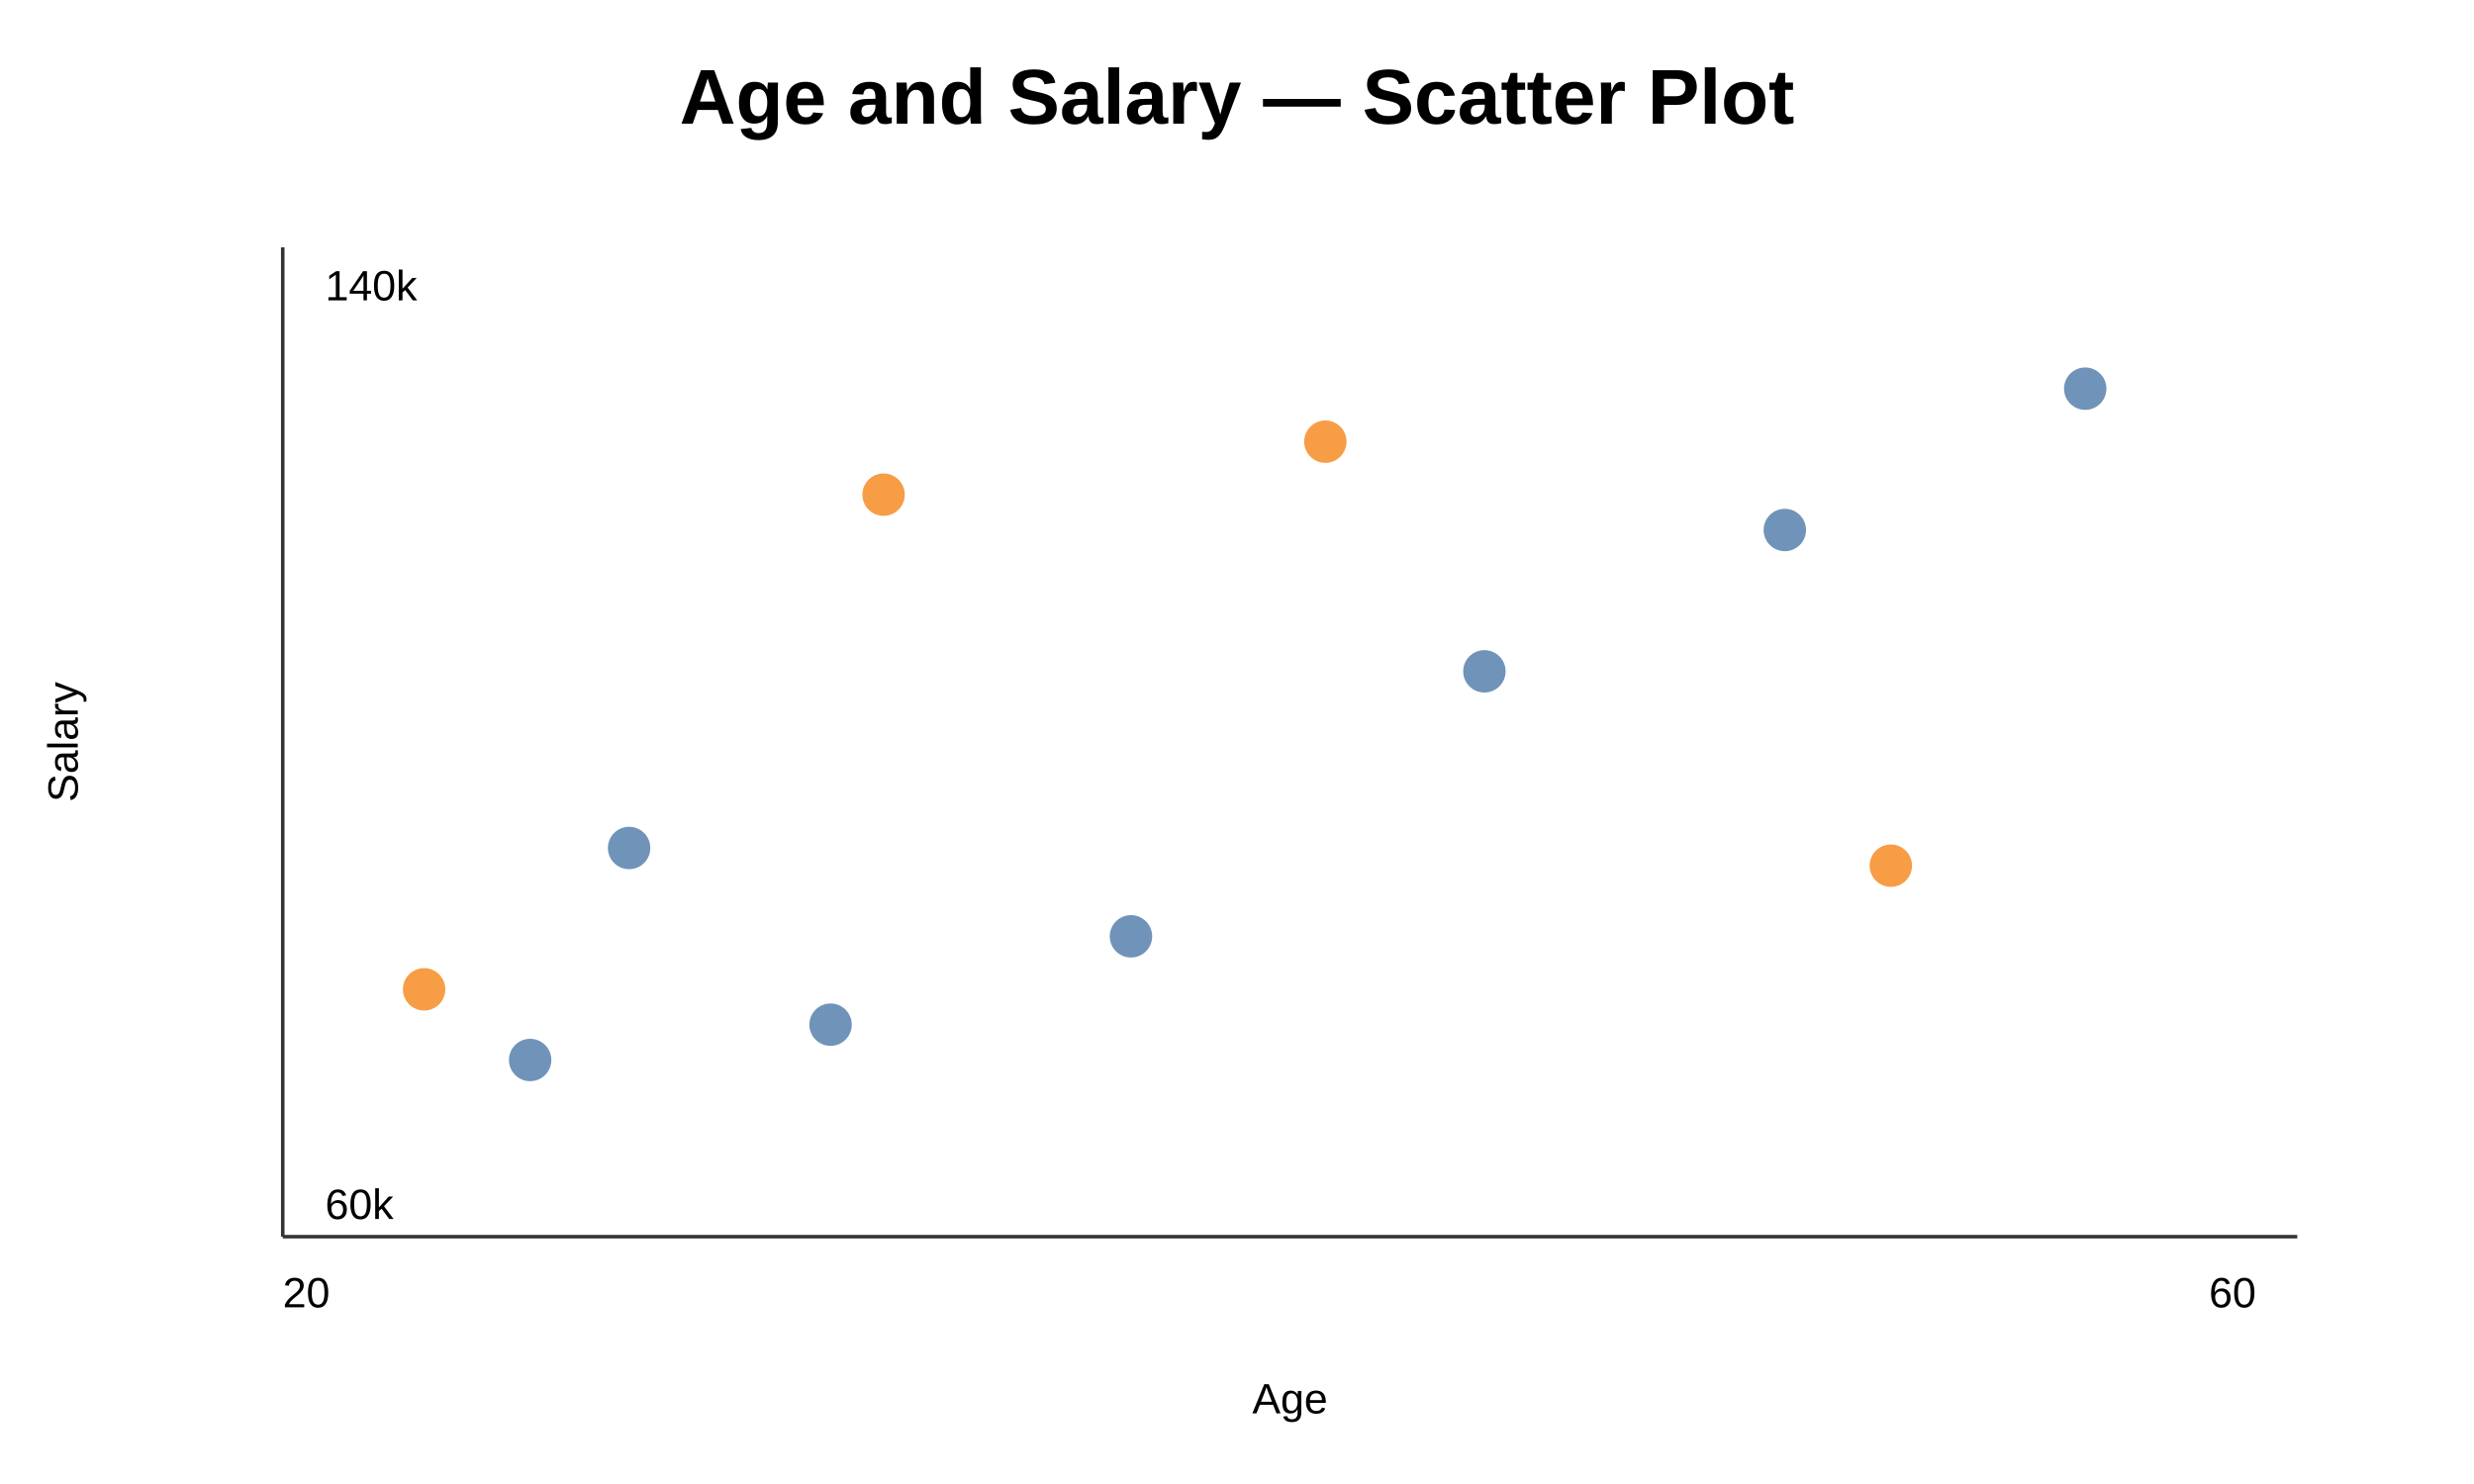
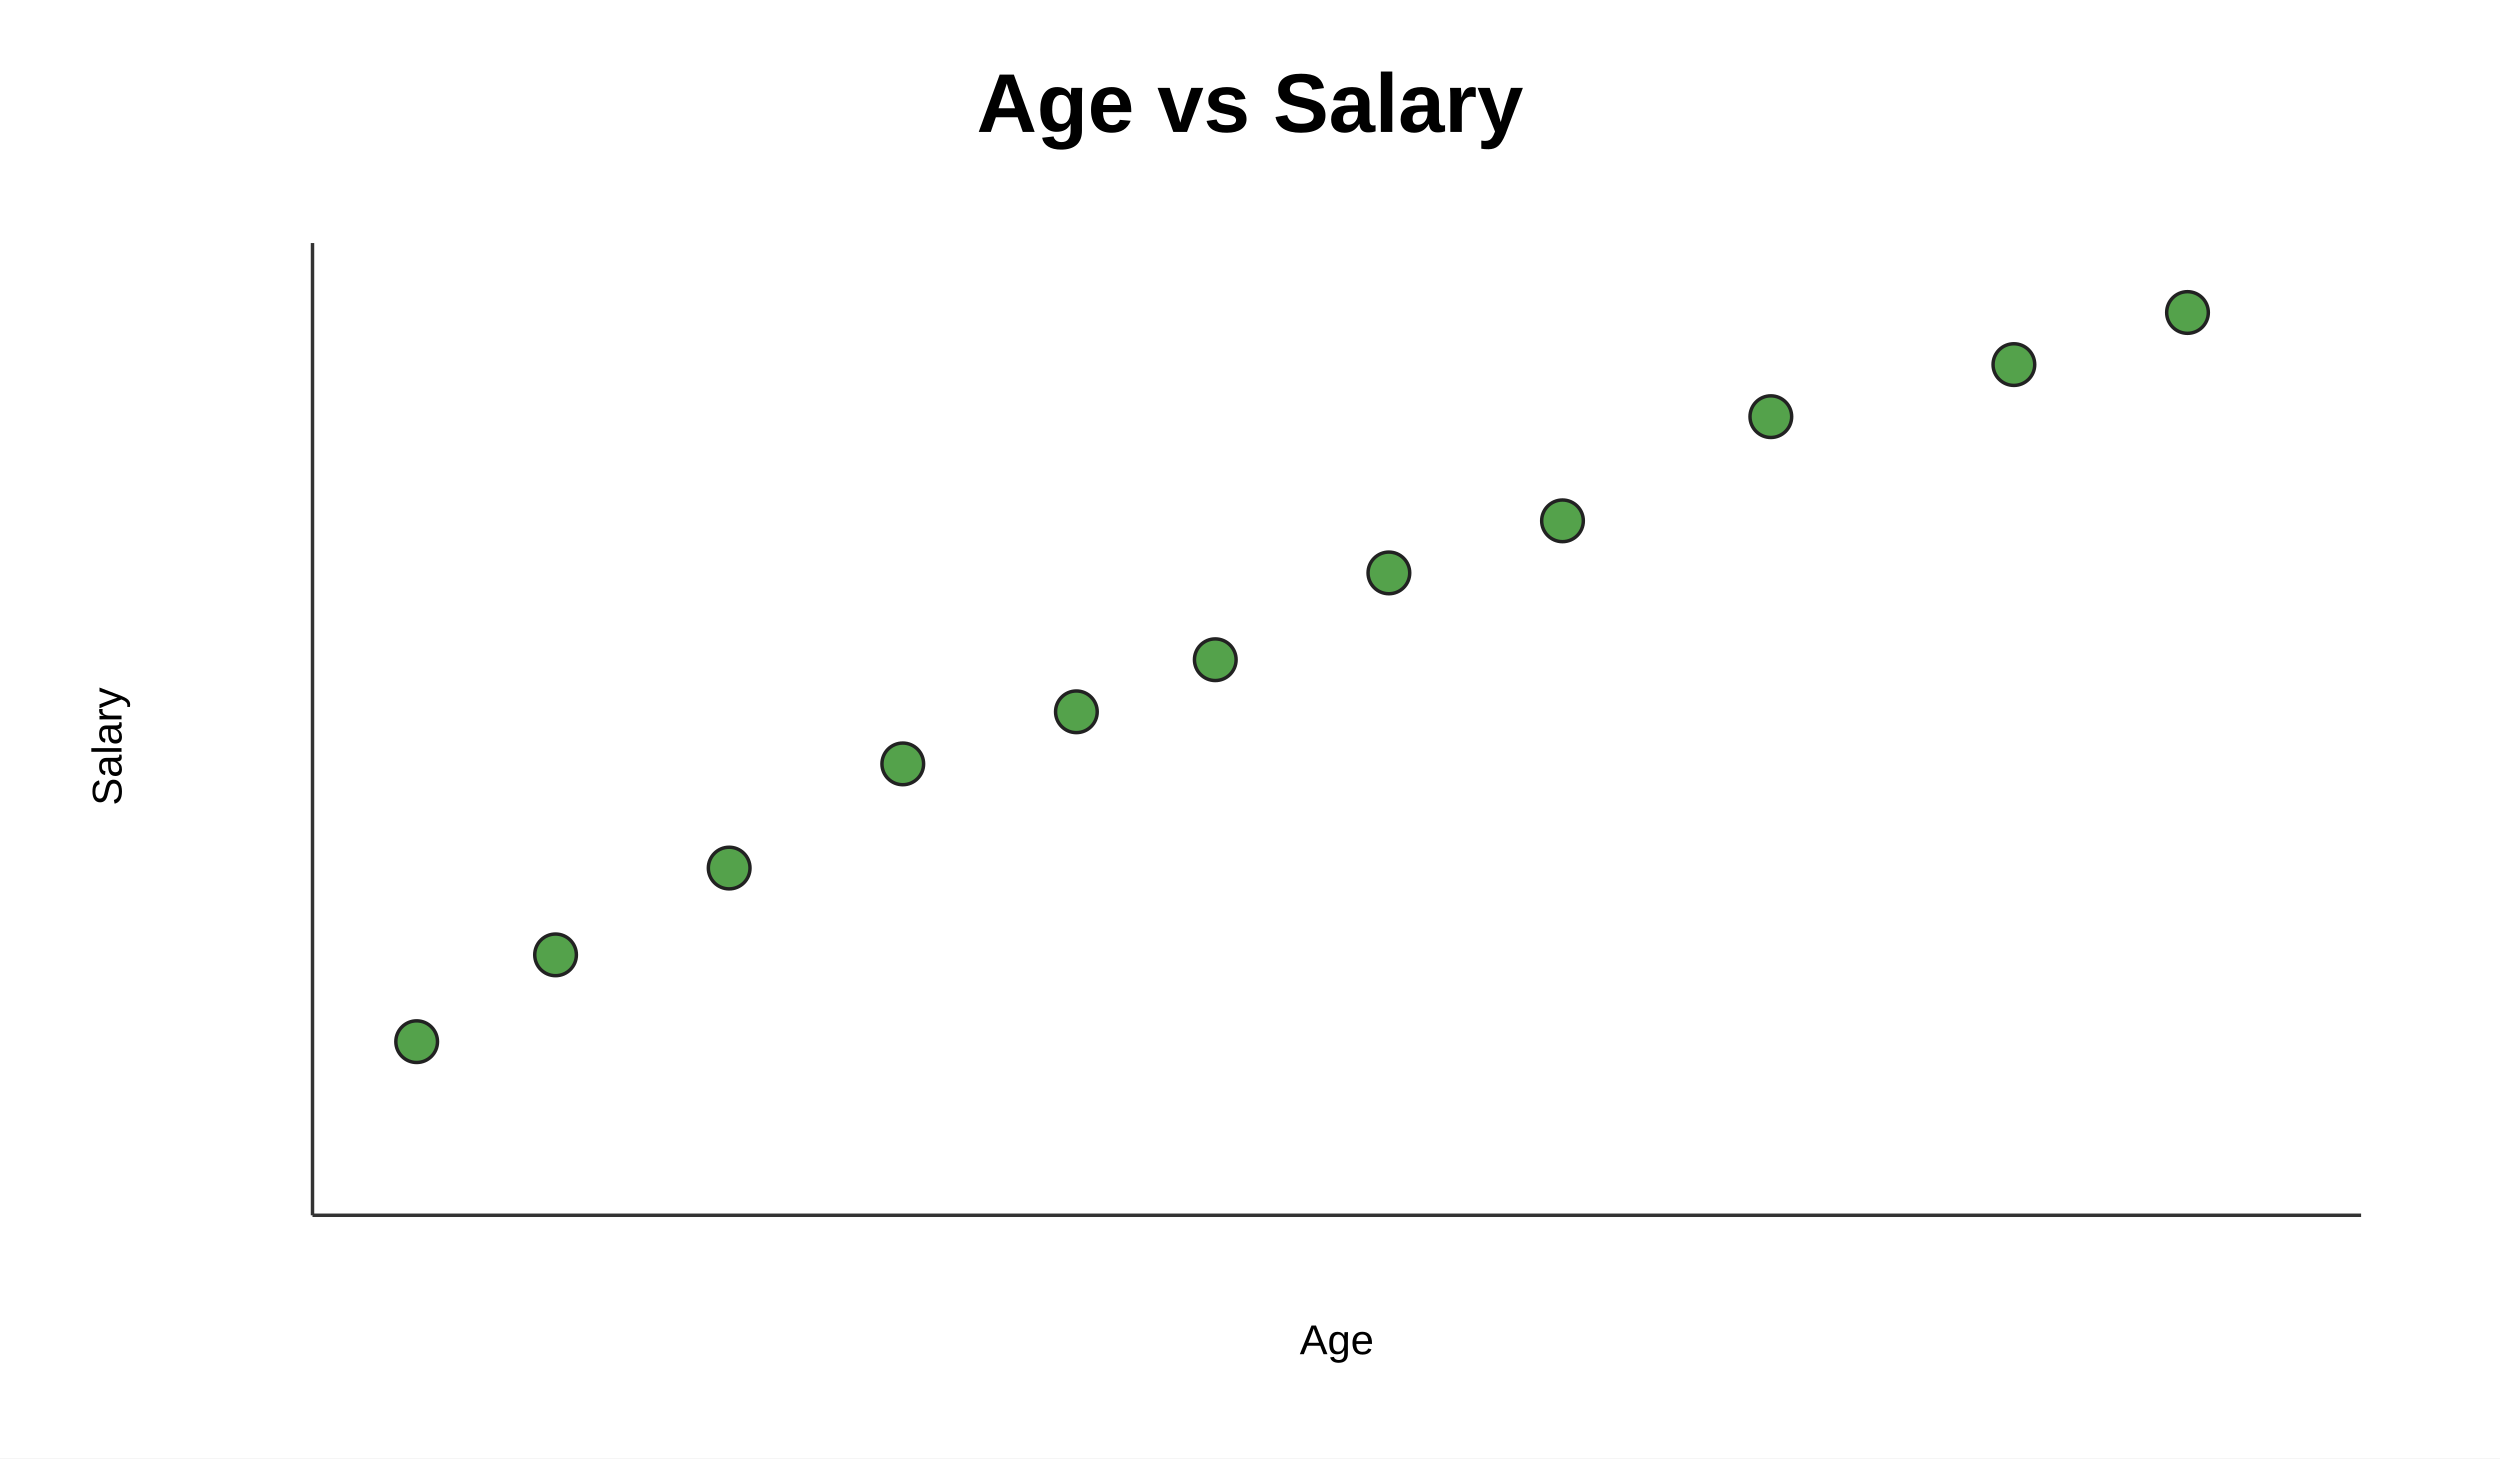
- <svg xmlns="http://www.w3.org/2000/svg" width="700" height="420" viewBox="0 0 700 420">
+ <svg xmlns="http://www.w3.org/2000/svg" width="720" height="420" viewBox="0 0 720 420">
  <rect width="100%" height="100%" fill="white" />
-   <text x="350" y="35" text-anchor="middle" font-family="Arial" font-size="22" font-weight="bold">Age and Salary — Scatter Plot</text>
-   <line x1="80" y1="350" x2="650" y2="350" stroke="#333" />
-   <line x1="80" y1="70" x2="80" y2="350" stroke="#333" />
-   <text x="365" y="400" text-anchor="middle" font-family="Arial">Age</text>
-   <text x="22" y="210" transform="rotate(-90 22 210)" text-anchor="middle" font-family="Arial">Salary</text>
-   <text x="80" y="370" font-family="Arial">20</text>
-   <text x="625" y="370" font-family="Arial">60</text>
-   <text x="92" y="345" font-family="Arial">60k</text>
-   <text x="92" y="85" font-family="Arial">140k</text>
-   <g fill="#4C78A8" opacity="0.8">
-     <circle cx="150" cy="300" r="6" />
-     <circle cx="178" cy="240" r="6" />
-     <circle cx="235" cy="290" r="6" />
-     <circle cx="320" cy="265" r="6" />
-     <circle cx="420" cy="190" r="6" />
-     <circle cx="505" cy="150" r="6" />
-     <circle cx="590" cy="110" r="6" />
+   <text x="360" y="38" text-anchor="middle" font-family="Arial" font-size="24" font-weight="bold">Age vs Salary</text>
+   <line x1="90" y1="350" x2="680" y2="350" stroke="#333" />
+   <line x1="90" y1="70" x2="90" y2="350" stroke="#333" />
+   <g fill="#54A24B" stroke="#222">
+     <circle cx="120" cy="300" r="6" />
+     <circle cx="160" cy="275" r="6" />
+     <circle cx="210" cy="250" r="6" />
+     <circle cx="260" cy="220" r="6" />
+     <circle cx="310" cy="205" r="6" />
+     <circle cx="350" cy="190" r="6" />
+     <circle cx="400" cy="165" r="6" />
+     <circle cx="450" cy="150" r="6" />
+     <circle cx="510" cy="120" r="6" />
+     <circle cx="580" cy="105" r="6" />
+     <circle cx="630" cy="90" r="6" />
  </g>
-   <g fill="#F58518" opacity="0.8">
-     <circle cx="120" cy="280" r="6" />
-     <circle cx="250" cy="140" r="6" />
-     <circle cx="375" cy="125" r="6" />
-     <circle cx="535" cy="245" r="6" />
-   </g>
+   <text x="385" y="390" text-anchor="middle" font-family="Arial">Age</text>
+   <text x="35" y="215" transform="rotate(-90 35 215)" text-anchor="middle" font-family="Arial">Salary</text>
</svg>
